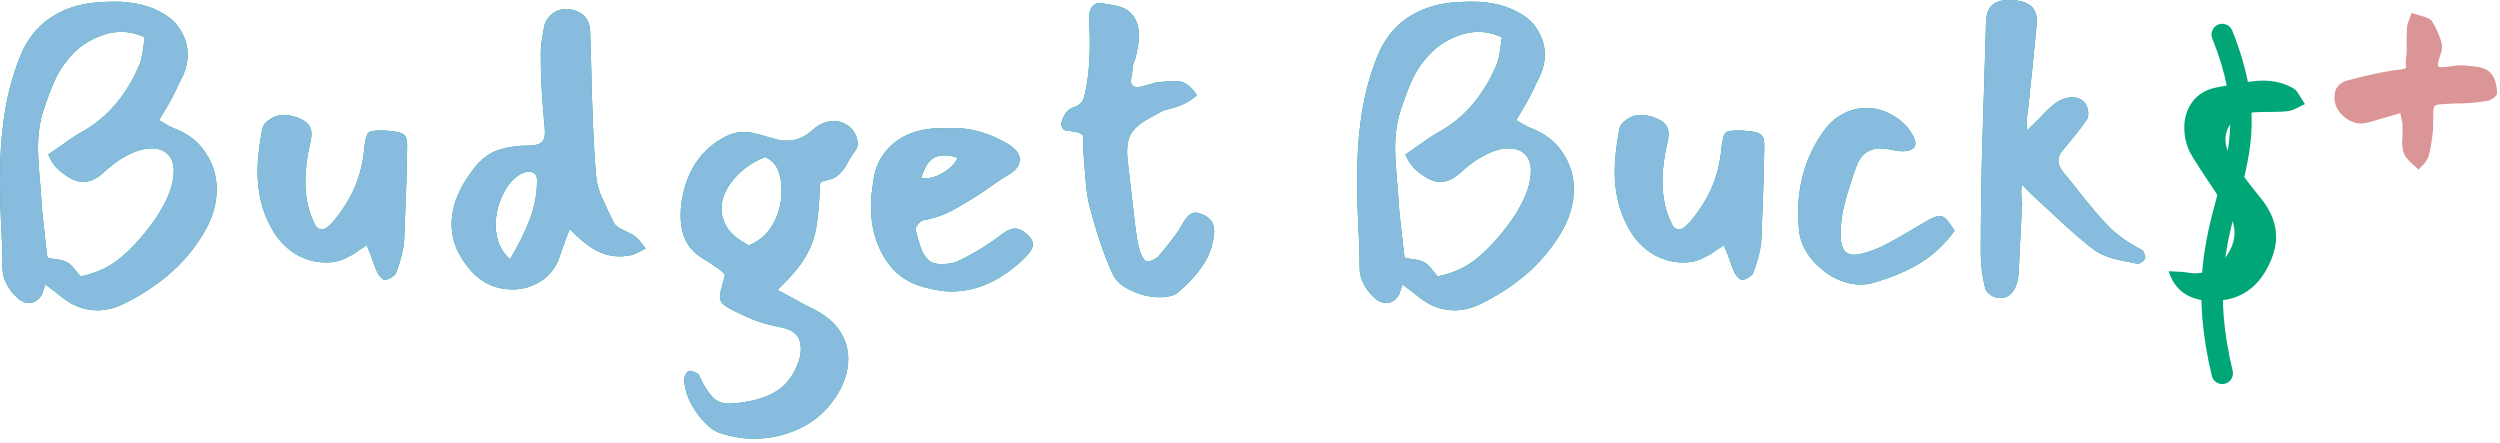
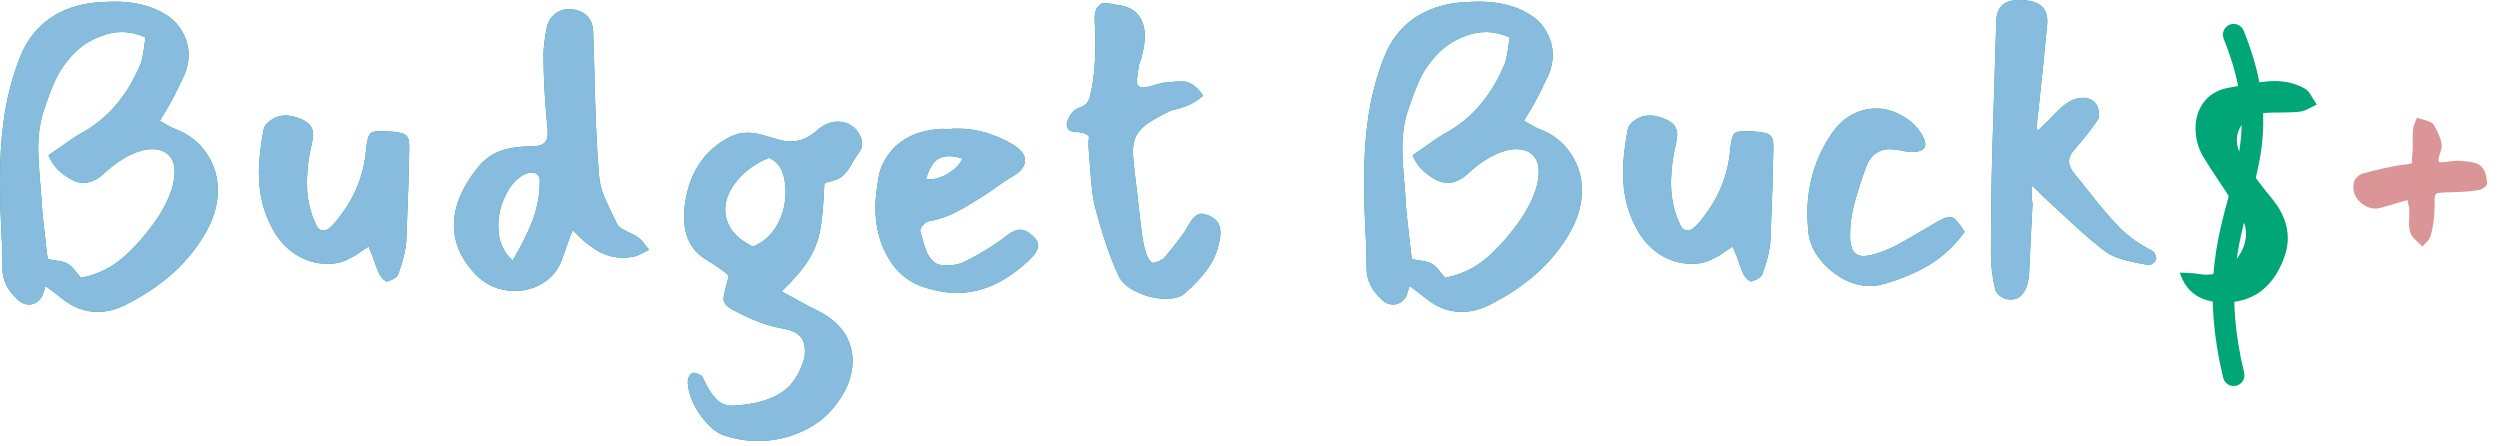
- <svg xmlns="http://www.w3.org/2000/svg" width="587" height="104" viewBox="0 0 587 104" fill="none">
-   <path d="M564.105 29.331C564.101 28.986 564.028 28.553 563.887 28.033C563.779 27.471 563.681 26.984 563.592 26.572L560.421 27.482L556.031 28.772C555.066 29.045 554.09 29.069 553.103 28.846C552.191 28.613 551.353 28.198 550.588 27.601C549.611 26.838 548.901 25.909 548.459 24.811C548.049 23.672 548.018 22.485 548.365 21.253C548.479 20.931 548.619 20.665 548.785 20.452C549.348 19.73 550.037 19.242 550.85 18.988C554.86 17.879 558.54 17.06 561.892 16.531C562.497 16.456 563.102 16.382 563.707 16.307C564.388 16.223 564.778 16.117 564.878 15.99C564.944 15.905 564.94 15.56 564.865 14.955C564.866 14.341 564.917 13.662 565.017 12.921C565.103 12.373 565.119 11.257 565.065 9.574L565.155 6.569C565.198 5.987 565.367 5.333 565.661 4.606C565.955 3.878 566.159 3.354 566.273 3.033C566.637 3.18 567.216 3.358 568.009 3.567C569.672 3.976 570.693 4.465 571.07 5.033C571.895 6.428 572.516 7.734 572.935 8.949C573.429 10.155 573.51 11.277 573.178 12.317C573.04 12.756 572.874 13.276 572.679 13.876C572.518 14.433 572.434 14.847 572.429 15.116C572.424 15.385 572.485 15.57 572.613 15.669C572.782 15.802 573.208 15.826 573.888 15.742C574.612 15.691 575.519 15.579 576.611 15.406C577.443 15.303 578.327 15.309 579.263 15.425C580.231 15.497 581.167 15.612 582.07 15.769C582.972 15.927 583.721 16.237 584.315 16.701C584.995 17.232 585.483 17.92 585.78 18.767C586.076 19.613 586.261 20.646 586.335 21.866C586.287 22.102 586.197 22.305 586.064 22.475C585.865 22.73 585.586 22.956 585.227 23.154C584.91 23.385 584.621 23.536 584.361 23.607C582.338 24.01 580.005 24.24 577.363 24.297C577.093 24.292 576.786 24.292 576.441 24.296C576.139 24.333 575.815 24.354 575.47 24.358C574.435 24.371 573.577 24.419 572.896 24.503C572.249 24.544 571.825 24.693 571.627 24.948C571.394 25.245 571.299 26.025 571.339 27.287L571.277 30.519C570.999 33.241 570.641 35.32 570.204 36.756C570.099 37.153 569.865 37.585 569.5 38.052C569.235 38.392 568.965 38.694 568.691 38.959C568.416 39.223 568.146 39.525 567.881 39.865C567.352 39.316 566.897 38.892 566.515 38.593C566.387 38.494 566.059 38.17 565.531 37.621C565.002 37.072 564.625 36.504 564.399 35.917C564.145 35.104 564.017 34.218 564.014 33.258C564.086 32.29 564.113 31.73 564.094 31.578L564.105 29.331Z" fill="#DC9596" />
+ <svg xmlns="http://www.w3.org/2000/svg" width="584" height="104" viewBox="0 0 584 104" fill="none">
+   <path d="M562.81 48.994C562.807 48.711 562.748 48.358 562.632 47.932C562.544 47.472 562.463 47.074 562.391 46.737L559.797 47.481L556.206 48.537C555.417 48.76 554.618 48.779 553.81 48.596C553.065 48.406 552.379 48.066 551.753 47.578C550.954 46.955 550.373 46.194 550.011 45.297C549.676 44.364 549.651 43.394 549.935 42.385C550.028 42.122 550.142 41.904 550.278 41.73C550.739 41.14 551.302 40.74 551.967 40.533C555.247 39.625 558.258 38.956 561 38.523C561.495 38.462 561.99 38.401 562.485 38.34C563.042 38.271 563.361 38.185 563.442 38.08C563.497 38.011 563.493 37.729 563.432 37.234C563.433 36.731 563.474 36.176 563.557 35.569C563.627 35.121 563.64 34.209 563.596 32.832L563.669 30.373C563.705 29.898 563.843 29.363 564.083 28.768C564.324 28.173 564.491 27.744 564.584 27.481C564.882 27.601 565.355 27.747 566.004 27.918C567.365 28.253 568.199 28.652 568.508 29.117C569.183 30.258 569.691 31.326 570.034 32.321C570.438 33.307 570.504 34.225 570.232 35.075C570.12 35.435 569.984 35.86 569.824 36.351C569.692 36.807 569.624 37.145 569.62 37.365C569.616 37.586 569.666 37.736 569.77 37.818C569.909 37.926 570.257 37.946 570.814 37.877C571.405 37.836 572.148 37.744 573.041 37.603C573.722 37.519 574.444 37.524 575.21 37.618C576.002 37.677 576.768 37.771 577.506 37.9C578.244 38.028 578.857 38.283 579.343 38.662C579.899 39.096 580.298 39.659 580.541 40.352C580.783 41.044 580.935 41.889 580.995 42.887C580.956 43.08 580.882 43.246 580.774 43.385C580.611 43.594 580.383 43.779 580.089 43.941C579.829 44.13 579.593 44.253 579.381 44.311C577.725 44.641 575.817 44.829 573.656 44.876C573.435 44.872 573.184 44.871 572.902 44.875C572.654 44.905 572.389 44.922 572.107 44.926C571.261 44.936 570.559 44.975 570.002 45.044C569.472 45.078 569.126 45.199 568.963 45.408C568.773 45.651 568.695 46.289 568.728 47.321L568.678 49.966C568.45 52.192 568.157 53.893 567.8 55.068C567.714 55.392 567.522 55.746 567.224 56.128C567.007 56.406 566.786 56.653 566.562 56.869C566.337 57.085 566.116 57.332 565.899 57.61C565.467 57.161 565.094 56.815 564.782 56.571C564.677 56.489 564.409 56.224 563.977 55.775C563.544 55.326 563.236 54.861 563.051 54.382C562.843 53.716 562.738 52.991 562.736 52.206C562.795 51.414 562.817 50.956 562.802 50.832L562.81 48.994Z" fill="#DC9596" />
  <path d="M40.416 22.944C40.096 23.584 39.072 25.344 37.344 28.224C38.944 29.184 40.064 29.792 40.704 30.048C44.096 31.328 46.624 33.28 48.288 35.904C50.016 38.464 50.88 41.312 50.88 44.448C50.88 47.52 50.08 50.56 48.48 53.568C44.512 60.928 38.112 66.816 29.28 71.232C27.104 72.32 24.96 72.864 22.848 72.864C19.776 72.864 16.928 71.776 14.304 69.6C13.28 68.768 12.064 67.84 10.656 66.816C10.528 67.2 10.368 67.648 10.176 68.16C10.048 68.736 9.888 69.152 9.696 69.408C8.928 70.56 7.968 71.136 6.816 71.136C5.792 71.136 4.864 70.72 4.032 69.888C1.728 67.776 0.576 65.376 0.576 62.688C0.576 60.64 0.544 58.848 0.48 57.312C0.416 55.776 0.352 54.496 0.288 53.472C0.224 52.192 0.16 50.592 0.096 48.672C0.032 46.752 0 44.512 0 41.952C0 37.088 0.256 32.736 0.768 28.896C1.472 23.264 2.816 17.984 4.8 13.056C6.336 9.344 8.608 6.432 11.616 4.32C14.688 2.208 18.304 0.96 22.464 0.576C24.384 0.448 25.856 0.384 26.88 0.384C31.616 0.384 35.584 1.408 38.784 3.456C40.448 4.48 41.728 5.824 42.624 7.488C43.584 9.152 44.064 10.944 44.064 12.864C44.064 14.464 43.712 16.064 43.008 17.664L42.048 19.584C41.6 20.608 41.056 21.728 40.416 22.944ZM32.832 14.976C33.152 14.144 33.44 12.768 33.696 10.848L33.984 8.736C32.064 7.904 30.24 7.488 28.512 7.488C27.04 7.488 25.664 7.712 24.384 8.16C21.632 9.056 19.328 10.432 17.472 12.288C15.68 14.08 14.24 16.064 13.152 18.24C12.128 20.416 11.104 23.104 10.08 26.304C9.312 28.8 8.928 31.584 8.928 34.656C8.928 36.32 9.056 38.752 9.312 41.952C9.44 42.912 9.568 44.48 9.696 46.656C9.76 48.384 10.112 51.936 10.752 57.312L11.136 60.48C11.52 60.608 12.16 60.736 13.056 60.864C14.272 60.992 15.2 61.248 15.84 61.632C16.416 61.952 16.992 62.496 17.568 63.264C18.144 63.968 18.592 64.512 18.912 64.896C22.752 64.128 26.016 62.56 28.704 60.192C31.456 57.824 34.144 54.752 36.768 50.976C38.752 47.904 40 45.152 40.512 42.72C40.704 41.76 40.8 40.896 40.8 40.128C40.8 38.4 40.32 37.088 39.36 36.192C38.464 35.296 37.216 34.848 35.616 34.848C34.656 34.848 33.76 34.976 32.928 35.232C30.048 36.064 27.104 37.888 24.096 40.704C22.56 42.048 21.024 42.72 19.488 42.72C18.528 42.72 17.536 42.432 16.512 41.856C15.296 41.152 14.272 40.384 13.44 39.552C12.608 38.72 11.904 37.632 11.328 36.288L13.536 34.752C15.84 33.088 17.6 31.904 18.816 31.2C25.024 27.872 29.696 22.464 32.832 14.976Z" fill="#00A676" />
  <path d="M40.416 22.944C40.096 23.584 39.072 25.344 37.344 28.224C38.944 29.184 40.064 29.792 40.704 30.048C44.096 31.328 46.624 33.28 48.288 35.904C50.016 38.464 50.88 41.312 50.88 44.448C50.88 47.52 50.08 50.56 48.48 53.568C44.512 60.928 38.112 66.816 29.28 71.232C27.104 72.32 24.96 72.864 22.848 72.864C19.776 72.864 16.928 71.776 14.304 69.6C13.28 68.768 12.064 67.84 10.656 66.816C10.528 67.2 10.368 67.648 10.176 68.16C10.048 68.736 9.888 69.152 9.696 69.408C8.928 70.56 7.968 71.136 6.816 71.136C5.792 71.136 4.864 70.72 4.032 69.888C1.728 67.776 0.576 65.376 0.576 62.688C0.576 60.64 0.544 58.848 0.48 57.312C0.416 55.776 0.352 54.496 0.288 53.472C0.224 52.192 0.16 50.592 0.096 48.672C0.032 46.752 0 44.512 0 41.952C0 37.088 0.256 32.736 0.768 28.896C1.472 23.264 2.816 17.984 4.8 13.056C6.336 9.344 8.608 6.432 11.616 4.32C14.688 2.208 18.304 0.96 22.464 0.576C24.384 0.448 25.856 0.384 26.88 0.384C31.616 0.384 35.584 1.408 38.784 3.456C40.448 4.48 41.728 5.824 42.624 7.488C43.584 9.152 44.064 10.944 44.064 12.864C44.064 14.464 43.712 16.064 43.008 17.664L42.048 19.584C41.6 20.608 41.056 21.728 40.416 22.944ZM32.832 14.976C33.152 14.144 33.44 12.768 33.696 10.848L33.984 8.736C32.064 7.904 30.24 7.488 28.512 7.488C27.04 7.488 25.664 7.712 24.384 8.16C21.632 9.056 19.328 10.432 17.472 12.288C15.68 14.08 14.24 16.064 13.152 18.24C12.128 20.416 11.104 23.104 10.08 26.304C9.312 28.8 8.928 31.584 8.928 34.656C8.928 36.32 9.056 38.752 9.312 41.952C9.44 42.912 9.568 44.48 9.696 46.656C9.76 48.384 10.112 51.936 10.752 57.312L11.136 60.48C11.52 60.608 12.16 60.736 13.056 60.864C14.272 60.992 15.2 61.248 15.84 61.632C16.416 61.952 16.992 62.496 17.568 63.264C18.144 63.968 18.592 64.512 18.912 64.896C22.752 64.128 26.016 62.56 28.704 60.192C31.456 57.824 34.144 54.752 36.768 50.976C38.752 47.904 40 45.152 40.512 42.72C40.704 41.76 40.8 40.896 40.8 40.128C40.8 38.4 40.32 37.088 39.36 36.192C38.464 35.296 37.216 34.848 35.616 34.848C34.656 34.848 33.76 34.976 32.928 35.232C30.048 36.064 27.104 37.888 24.096 40.704C22.56 42.048 21.024 42.72 19.488 42.72C18.528 42.72 17.536 42.432 16.512 41.856C15.296 41.152 14.272 40.384 13.44 39.552C12.608 38.72 11.904 37.632 11.328 36.288L13.536 34.752C15.84 33.088 17.6 31.904 18.816 31.2C25.024 27.872 29.696 22.464 32.832 14.976Z" fill="#87BCDE" />
  <path d="M68.725 27.264C70.325 27.712 71.445 28.256 72.085 28.896C72.789 29.536 73.141 30.4 73.141 31.488C73.141 32 73.045 32.672 72.853 33.504C72.149 36.384 71.765 39.264 71.701 42.144C71.637 45.408 72.149 48.416 73.237 51.168C73.621 52.128 73.973 52.832 74.293 53.28C74.677 53.664 75.125 53.856 75.637 53.856C76.277 53.856 77.109 53.28 78.133 52.128C80.501 49.312 82.261 46.496 83.413 43.68C84.565 40.864 85.269 37.952 85.525 34.944C85.717 32.96 86.037 31.712 86.485 31.2C86.741 30.944 87.157 30.784 87.733 30.72C88.309 30.656 89.141 30.624 90.229 30.624C91.957 30.752 93.141 30.912 93.781 31.104C94.485 31.296 94.965 31.616 95.221 32.064C95.477 32.512 95.605 33.248 95.605 34.272L95.509 38.784C95.509 39.744 95.477 41.152 95.413 43.008C95.221 48.768 95.061 53.056 94.933 55.872C94.869 58.112 94.197 60.928 92.917 64.32C92.789 64.512 92.437 64.8 91.861 65.184C91.285 65.504 90.773 65.696 90.325 65.76C90.197 65.76 89.909 65.568 89.461 65.184C89.077 64.736 88.789 64.352 88.597 64.032C88.149 63.008 87.637 61.632 87.061 59.904L86.293 58.08L86.101 57.504L85.813 57.792L84.277 58.752C83.509 59.392 82.677 59.904 81.781 60.288C80.309 61.184 78.549 61.632 76.501 61.632C73.941 61.632 71.509 60.928 69.205 59.52C66.901 58.048 65.077 56.064 63.733 53.568C61.557 49.728 60.469 45.28 60.469 40.224C60.469 37.664 60.821 34.432 61.525 30.528C61.653 29.568 62.261 28.736 63.349 28.032C64.309 27.328 65.429 26.976 66.709 26.976C67.349 26.976 68.021 27.072 68.725 27.264Z" fill="#00A676" />
  <path d="M68.725 27.264C70.325 27.712 71.445 28.256 72.085 28.896C72.789 29.536 73.141 30.4 73.141 31.488C73.141 32 73.045 32.672 72.853 33.504C72.149 36.384 71.765 39.264 71.701 42.144C71.637 45.408 72.149 48.416 73.237 51.168C73.621 52.128 73.973 52.832 74.293 53.28C74.677 53.664 75.125 53.856 75.637 53.856C76.277 53.856 77.109 53.28 78.133 52.128C80.501 49.312 82.261 46.496 83.413 43.68C84.565 40.864 85.269 37.952 85.525 34.944C85.717 32.96 86.037 31.712 86.485 31.2C86.741 30.944 87.157 30.784 87.733 30.72C88.309 30.656 89.141 30.624 90.229 30.624C91.957 30.752 93.141 30.912 93.781 31.104C94.485 31.296 94.965 31.616 95.221 32.064C95.477 32.512 95.605 33.248 95.605 34.272L95.509 38.784C95.509 39.744 95.477 41.152 95.413 43.008C95.221 48.768 95.061 53.056 94.933 55.872C94.869 58.112 94.197 60.928 92.917 64.32C92.789 64.512 92.437 64.8 91.861 65.184C91.285 65.504 90.773 65.696 90.325 65.76C90.197 65.76 89.909 65.568 89.461 65.184C89.077 64.736 88.789 64.352 88.597 64.032C88.149 63.008 87.637 61.632 87.061 59.904L86.293 58.08L86.101 57.504L85.813 57.792L84.277 58.752C83.509 59.392 82.677 59.904 81.781 60.288C80.309 61.184 78.549 61.632 76.501 61.632C73.941 61.632 71.509 60.928 69.205 59.52C66.901 58.048 65.077 56.064 63.733 53.568C61.557 49.728 60.469 45.28 60.469 40.224C60.469 37.664 60.821 34.432 61.525 30.528C61.653 29.568 62.261 28.736 63.349 28.032C64.309 27.328 65.429 26.976 66.709 26.976C67.349 26.976 68.021 27.072 68.725 27.264Z" fill="#87BCDE" />
  <path d="M148.271 59.904C147.311 60.096 146.383 60.192 145.487 60.192C143.375 60.192 141.391 59.648 139.535 58.56C137.679 57.472 135.759 55.872 133.775 53.76L132.815 56.256C131.919 58.816 131.471 60.064 131.471 60C130.767 62.432 129.359 64.384 127.247 65.856C125.135 67.264 122.799 67.968 120.239 67.968C118.447 67.968 116.719 67.616 115.055 66.912C113.391 66.144 111.919 65.056 110.639 63.648C107.567 60.192 106.031 56.512 106.031 52.608C106.031 48.32 107.855 43.872 111.503 39.264C113.103 37.28 114.927 35.936 116.975 35.232C119.087 34.528 121.551 34.176 124.367 34.176C125.711 34.176 126.671 33.888 127.247 33.312C127.823 32.736 128.047 31.712 127.919 30.24C127.279 23.84 126.959 17.984 126.959 12.672C126.959 11.2 127.215 9.12 127.727 6.432C127.983 5.152 128.591 4.128 129.551 3.36C130.511 2.528 131.663 2.112 133.007 2.112C133.455 2.112 133.775 2.144 133.967 2.208C137.039 2.784 138.575 4.64 138.575 7.776L138.767 13.824C139.023 25.856 139.407 34.848 139.919 40.8C140.047 42.528 140.431 44.192 141.071 45.792C141.775 47.392 142.799 49.568 144.143 52.32C144.463 52.96 145.359 53.6 146.831 54.24C147.023 54.368 147.343 54.528 147.791 54.72C148.303 54.912 148.687 55.136 148.943 55.392C149.519 55.776 150.063 56.32 150.575 57.024C151.087 57.664 151.439 58.112 151.631 58.368C151.183 58.56 150.607 58.848 149.903 59.232C149.263 59.552 148.719 59.776 148.271 59.904ZM121.871 41.088C120.271 42.112 118.959 43.744 117.935 45.984C116.911 48.16 116.399 50.432 116.399 52.8C116.399 56.192 117.519 58.88 119.759 60.864C121.807 57.408 123.375 54.24 124.463 51.36C125.551 48.416 126.095 45.408 126.095 42.336C126.095 40.992 125.455 40.32 124.175 40.32C123.471 40.32 122.703 40.576 121.871 41.088Z" fill="#00A676" />
  <path d="M148.271 59.904C147.311 60.096 146.383 60.192 145.487 60.192C143.375 60.192 141.391 59.648 139.535 58.56C137.679 57.472 135.759 55.872 133.775 53.76L132.815 56.256C131.919 58.816 131.471 60.064 131.471 60C130.767 62.432 129.359 64.384 127.247 65.856C125.135 67.264 122.799 67.968 120.239 67.968C118.447 67.968 116.719 67.616 115.055 66.912C113.391 66.144 111.919 65.056 110.639 63.648C107.567 60.192 106.031 56.512 106.031 52.608C106.031 48.32 107.855 43.872 111.503 39.264C113.103 37.28 114.927 35.936 116.975 35.232C119.087 34.528 121.551 34.176 124.367 34.176C125.711 34.176 126.671 33.888 127.247 33.312C127.823 32.736 128.047 31.712 127.919 30.24C127.279 23.84 126.959 17.984 126.959 12.672C126.959 11.2 127.215 9.12 127.727 6.432C127.983 5.152 128.591 4.128 129.551 3.36C130.511 2.528 131.663 2.112 133.007 2.112C133.455 2.112 133.775 2.144 133.967 2.208C137.039 2.784 138.575 4.64 138.575 7.776L138.767 13.824C139.023 25.856 139.407 34.848 139.919 40.8C140.047 42.528 140.431 44.192 141.071 45.792C141.775 47.392 142.799 49.568 144.143 52.32C144.463 52.96 145.359 53.6 146.831 54.24C147.023 54.368 147.343 54.528 147.791 54.72C148.303 54.912 148.687 55.136 148.943 55.392C149.519 55.776 150.063 56.32 150.575 57.024C151.087 57.664 151.439 58.112 151.631 58.368C151.183 58.56 150.607 58.848 149.903 59.232C149.263 59.552 148.719 59.776 148.271 59.904ZM121.871 41.088C120.271 42.112 118.959 43.744 117.935 45.984C116.911 48.16 116.399 50.432 116.399 52.8C116.399 56.192 117.519 58.88 119.759 60.864C121.807 57.408 123.375 54.24 124.463 51.36C125.551 48.416 126.095 45.408 126.095 42.336C126.095 40.992 125.455 40.32 124.175 40.32C123.471 40.32 122.703 40.576 121.871 41.088Z" fill="#87BCDE" />
  <path d="M192.546 43.392C192.354 48 192.034 51.488 191.586 53.856C191.138 56.224 190.242 58.496 188.898 60.672C187.618 62.784 185.506 65.248 182.562 68.064L185.922 69.888C187.97 71.04 189.474 71.84 190.434 72.288C193.314 73.632 195.49 75.328 196.962 77.376C198.434 79.488 199.17 81.792 199.17 84.288C199.17 87.36 198.146 90.4 196.098 93.408C193.922 96.608 191.202 98.976 187.938 100.512C184.674 102.112 181.186 102.944 177.474 103.008C174.722 103.072 171.906 102.624 169.026 101.664C167.682 101.216 166.338 100.224 164.994 98.688C163.65 97.216 162.562 95.552 161.73 93.696C160.962 91.84 160.61 90.208 160.674 88.8C160.738 88.48 160.866 88.128 161.058 87.744C161.25 87.424 161.474 87.232 161.73 87.168C161.794 87.104 161.922 87.072 162.114 87.072C162.306 87.072 162.562 87.136 162.882 87.264C163.266 87.456 163.522 87.584 163.65 87.648C163.97 87.776 164.194 88.064 164.322 88.512C165.218 90.496 166.21 92.064 167.298 93.216C168.386 94.368 169.826 94.88 171.618 94.752C178.21 94.304 182.722 92.48 185.154 89.28C185.986 88.256 186.658 87.072 187.17 85.728C187.746 84.448 188.034 83.232 188.034 82.08C188.034 80.416 187.618 79.2 186.786 78.432C186.018 77.664 184.802 77.12 183.138 76.8C181.346 76.48 179.618 76.032 177.954 75.456C176.354 74.88 174.402 74.016 172.098 72.864C170.946 72.288 170.146 71.776 169.698 71.328C169.25 70.88 169.026 70.336 169.026 69.696C169.026 69.056 169.41 67.424 170.178 64.8C170.306 64.416 169.698 63.776 168.354 62.88C167.074 61.984 165.954 61.248 164.994 60.672C161.538 58.624 159.81 55.296 159.81 50.688C159.81 49.408 159.906 48.192 160.098 47.04C161.25 40 164.674 35.008 170.37 32.064C171.714 31.36 173.122 31.008 174.594 31.008C175.682 31.008 176.802 31.168 177.954 31.488C179.106 31.808 179.778 32 179.97 32.064L181.986 32.64C182.946 32.896 183.874 33.024 184.77 33.024C185.986 33.024 187.074 32.8 188.034 32.352C189.058 31.904 190.082 31.2 191.106 30.24C192.578 29.024 194.146 28.416 195.81 28.416C197.026 28.416 198.114 28.768 199.074 29.472C200.034 30.112 200.738 31.072 201.186 32.352C201.314 32.864 201.378 33.28 201.378 33.6C201.378 34.176 201.282 34.624 201.09 34.944C200.898 35.2 200.354 36.032 199.458 37.44C199.01 38.272 198.594 38.976 198.21 39.552C197.826 40.128 197.218 40.768 196.386 41.472C195.81 41.792 195.202 42.048 194.562 42.24C193.922 42.368 193.41 42.496 193.026 42.624C192.706 42.752 192.546 43.008 192.546 43.392ZM172.386 41.952C170.402 44.256 169.41 46.592 169.41 48.96C169.41 50.624 169.922 52.224 170.946 53.76C172.034 55.232 173.666 56.512 175.842 57.6C178.274 56.64 180.162 54.976 181.506 52.608C182.85 50.24 183.522 47.648 183.522 44.832C183.522 43.104 183.266 41.536 182.754 40.128C182.242 38.72 181.218 37.632 179.682 36.864C176.738 38.016 174.306 39.712 172.386 41.952Z" fill="#00A676" />
  <path d="M192.546 43.392C192.354 48 192.034 51.488 191.586 53.856C191.138 56.224 190.242 58.496 188.898 60.672C187.618 62.784 185.506 65.248 182.562 68.064L185.922 69.888C187.97 71.04 189.474 71.84 190.434 72.288C193.314 73.632 195.49 75.328 196.962 77.376C198.434 79.488 199.17 81.792 199.17 84.288C199.17 87.36 198.146 90.4 196.098 93.408C193.922 96.608 191.202 98.976 187.938 100.512C184.674 102.112 181.186 102.944 177.474 103.008C174.722 103.072 171.906 102.624 169.026 101.664C167.682 101.216 166.338 100.224 164.994 98.688C163.65 97.216 162.562 95.552 161.73 93.696C160.962 91.84 160.61 90.208 160.674 88.8C160.738 88.48 160.866 88.128 161.058 87.744C161.25 87.424 161.474 87.232 161.73 87.168C161.794 87.104 161.922 87.072 162.114 87.072C162.306 87.072 162.562 87.136 162.882 87.264C163.266 87.456 163.522 87.584 163.65 87.648C163.97 87.776 164.194 88.064 164.322 88.512C165.218 90.496 166.21 92.064 167.298 93.216C168.386 94.368 169.826 94.88 171.618 94.752C178.21 94.304 182.722 92.48 185.154 89.28C185.986 88.256 186.658 87.072 187.17 85.728C187.746 84.448 188.034 83.232 188.034 82.08C188.034 80.416 187.618 79.2 186.786 78.432C186.018 77.664 184.802 77.12 183.138 76.8C181.346 76.48 179.618 76.032 177.954 75.456C176.354 74.88 174.402 74.016 172.098 72.864C170.946 72.288 170.146 71.776 169.698 71.328C169.25 70.88 169.026 70.336 169.026 69.696C169.026 69.056 169.41 67.424 170.178 64.8C170.306 64.416 169.698 63.776 168.354 62.88C167.074 61.984 165.954 61.248 164.994 60.672C161.538 58.624 159.81 55.296 159.81 50.688C159.81 49.408 159.906 48.192 160.098 47.04C161.25 40 164.674 35.008 170.37 32.064C171.714 31.36 173.122 31.008 174.594 31.008C175.682 31.008 176.802 31.168 177.954 31.488C179.106 31.808 179.778 32 179.97 32.064L181.986 32.64C182.946 32.896 183.874 33.024 184.77 33.024C185.986 33.024 187.074 32.8 188.034 32.352C189.058 31.904 190.082 31.2 191.106 30.24C192.578 29.024 194.146 28.416 195.81 28.416C197.026 28.416 198.114 28.768 199.074 29.472C200.034 30.112 200.738 31.072 201.186 32.352C201.314 32.864 201.378 33.28 201.378 33.6C201.378 34.176 201.282 34.624 201.09 34.944C200.898 35.2 200.354 36.032 199.458 37.44C199.01 38.272 198.594 38.976 198.21 39.552C197.826 40.128 197.218 40.768 196.386 41.472C195.81 41.792 195.202 42.048 194.562 42.24C193.922 42.368 193.41 42.496 193.026 42.624C192.706 42.752 192.546 43.008 192.546 43.392ZM172.386 41.952C170.402 44.256 169.41 46.592 169.41 48.96C169.41 50.624 169.922 52.224 170.946 53.76C172.034 55.232 173.666 56.512 175.842 57.6C178.274 56.64 180.162 54.976 181.506 52.608C182.85 50.24 183.522 47.648 183.522 44.832C183.522 43.104 183.266 41.536 182.754 40.128C182.242 38.72 181.218 37.632 179.682 36.864C176.738 38.016 174.306 39.712 172.386 41.952Z" fill="#87BCDE" />
  <path d="M219.279 30.144C219.855 30.08 220.335 30.08 220.719 30.144C221.103 30.144 221.455 30.144 221.775 30.144C222.223 30.08 222.895 30.048 223.791 30.048C228.143 30.048 232.431 31.296 236.655 33.792C238.511 34.944 239.439 36.16 239.439 37.44C239.439 38.848 238.479 40.096 236.559 41.184C234.959 42.144 233.295 43.264 231.567 44.544C228.495 46.592 225.871 48.192 223.695 49.344C221.583 50.496 219.247 51.296 216.687 51.744C216.303 51.872 215.887 52.224 215.439 52.8C215.055 53.312 214.895 53.696 214.959 53.952C215.087 54.336 215.311 55.136 215.631 56.352C215.951 57.504 216.303 58.496 216.687 59.328C217.135 60.096 217.647 60.736 218.223 61.248C218.863 61.76 219.823 62.016 221.103 62.016C222.383 62.016 223.567 61.824 224.655 61.44C228.495 59.648 232.143 57.408 235.599 54.72C236.623 54.016 237.519 53.664 238.287 53.664C239.247 53.664 240.271 54.176 241.359 55.2C242.127 55.904 242.511 56.64 242.511 57.408C242.511 58.24 241.903 59.264 240.687 60.48C235.247 65.792 229.455 68.448 223.311 68.448C221.647 68.448 219.599 68.128 217.167 67.488C213.071 66.464 209.935 64.192 207.759 60.672C205.583 57.152 204.495 53.12 204.495 48.576C204.495 47.168 204.591 45.824 204.783 44.544C204.847 44.096 204.975 43.168 205.167 41.76C205.423 40.288 205.807 39.072 206.319 38.112C208.751 33.312 213.071 30.656 219.279 30.144ZM224.847 37.056C223.695 36.672 222.671 36.48 221.775 36.48C220.303 36.48 219.151 36.928 218.319 37.824C217.487 38.72 216.815 40.064 216.303 41.856C217.839 42.048 219.471 41.664 221.199 40.704C222.991 39.68 224.207 38.464 224.847 37.056Z" fill="#00A676" />
  <path d="M219.279 30.144C219.855 30.08 220.335 30.08 220.719 30.144C221.103 30.144 221.455 30.144 221.775 30.144C222.223 30.08 222.895 30.048 223.791 30.048C228.143 30.048 232.431 31.296 236.655 33.792C238.511 34.944 239.439 36.16 239.439 37.44C239.439 38.848 238.479 40.096 236.559 41.184C234.959 42.144 233.295 43.264 231.567 44.544C228.495 46.592 225.871 48.192 223.695 49.344C221.583 50.496 219.247 51.296 216.687 51.744C216.303 51.872 215.887 52.224 215.439 52.8C215.055 53.312 214.895 53.696 214.959 53.952C215.087 54.336 215.311 55.136 215.631 56.352C215.951 57.504 216.303 58.496 216.687 59.328C217.135 60.096 217.647 60.736 218.223 61.248C218.863 61.76 219.823 62.016 221.103 62.016C222.383 62.016 223.567 61.824 224.655 61.44C228.495 59.648 232.143 57.408 235.599 54.72C236.623 54.016 237.519 53.664 238.287 53.664C239.247 53.664 240.271 54.176 241.359 55.2C242.127 55.904 242.511 56.64 242.511 57.408C242.511 58.24 241.903 59.264 240.687 60.48C235.247 65.792 229.455 68.448 223.311 68.448C221.647 68.448 219.599 68.128 217.167 67.488C213.071 66.464 209.935 64.192 207.759 60.672C205.583 57.152 204.495 53.12 204.495 48.576C204.495 47.168 204.591 45.824 204.783 44.544C204.847 44.096 204.975 43.168 205.167 41.76C205.423 40.288 205.807 39.072 206.319 38.112C208.751 33.312 213.071 30.656 219.279 30.144ZM224.847 37.056C223.695 36.672 222.671 36.48 221.775 36.48C220.303 36.48 219.151 36.928 218.319 37.824C217.487 38.72 216.815 40.064 216.303 41.856C217.839 42.048 219.471 41.664 221.199 40.704C222.991 39.68 224.207 38.464 224.847 37.056Z" fill="#87BCDE" />
  <path d="M270.98 19.488C271.3 19.36 272.004 19.264 273.092 19.2C274.244 19.072 275.268 19.008 276.164 19.008C277.956 19.008 279.588 20.128 281.06 22.368L279.812 23.328C278.34 24.416 276.228 25.248 273.476 25.824C271.044 27.04 269.22 28.064 268.004 28.896C266.852 29.728 265.987 30.656 265.411 31.68C264.9 32.704 264.644 34.016 264.644 35.616C264.644 36.384 264.836 38.368 265.22 41.568L265.7 45.6C266.212 50.528 266.66 54.144 267.044 56.448C267.172 57.28 267.428 58.272 267.812 59.424C268.26 60.512 268.708 61.152 269.156 61.344C269.604 61.536 270.5 61.216 271.844 60.384C274.404 57.312 276.068 55.168 276.836 53.952C277.027 53.632 277.348 53.088 277.796 52.32C278.243 51.552 278.692 50.976 279.14 50.592C279.588 50.144 280.132 49.92 280.772 49.92C280.9 49.92 281.22 49.984 281.732 50.112C282.755 50.432 283.556 50.912 284.132 51.552C284.772 52.192 285.092 53.12 285.092 54.336C285.092 54.912 285.06 55.328 284.996 55.584C284.612 58.144 283.716 60.448 282.308 62.496C280.9 64.544 279.044 66.56 276.74 68.544C275.844 69.376 274.372 69.792 272.324 69.792C270.084 69.792 267.876 69.28 265.7 68.256C263.524 67.296 262.052 66.016 261.284 64.416C259.299 60.128 257.444 54.656 255.715 48C255.268 46.144 254.915 43.2 254.66 39.168L254.372 35.616C254.243 34.144 254.243 33.024 254.372 32.256C254.5 31.424 253.251 30.912 250.628 30.72C249.667 30.656 249.188 30.016 249.188 28.8C249.827 26.752 250.82 25.536 252.163 25.152C253.443 24.768 254.243 23.968 254.563 22.752C254.883 21.472 255.139 20.16 255.331 18.816C255.908 14.656 256.035 10.016 255.715 4.896C255.587 2.464 256.324 1.056 257.924 0.672L258.788 0.768C259.108 0.832 259.844 0.96 260.996 1.152C262.148 1.28 263.172 1.568 264.068 2.016C266.307 3.232 267.428 5.376 267.428 8.448C267.428 9.728 267.172 11.392 266.66 13.44C266.596 13.76 266.5 14.048 266.372 14.304C266.244 14.56 266.148 14.848 266.084 15.168C265.892 16.128 265.796 16.928 265.796 17.568C265.22 19.488 265.668 20.448 267.14 20.448C267.652 20.448 268.932 20.128 270.98 19.488Z" fill="#00A676" />
  <path d="M270.98 19.488C271.3 19.36 272.004 19.264 273.092 19.2C274.244 19.072 275.268 19.008 276.164 19.008C277.956 19.008 279.588 20.128 281.06 22.368L279.812 23.328C278.34 24.416 276.228 25.248 273.476 25.824C271.044 27.04 269.22 28.064 268.004 28.896C266.852 29.728 265.987 30.656 265.411 31.68C264.9 32.704 264.644 34.016 264.644 35.616C264.644 36.384 264.836 38.368 265.22 41.568L265.7 45.6C266.212 50.528 266.66 54.144 267.044 56.448C267.172 57.28 267.428 58.272 267.812 59.424C268.26 60.512 268.708 61.152 269.156 61.344C269.604 61.536 270.5 61.216 271.844 60.384C274.404 57.312 276.068 55.168 276.836 53.952C277.027 53.632 277.348 53.088 277.796 52.32C278.243 51.552 278.692 50.976 279.14 50.592C279.588 50.144 280.132 49.92 280.772 49.92C280.9 49.92 281.22 49.984 281.732 50.112C282.755 50.432 283.556 50.912 284.132 51.552C284.772 52.192 285.092 53.12 285.092 54.336C285.092 54.912 285.06 55.328 284.996 55.584C284.612 58.144 283.716 60.448 282.308 62.496C280.9 64.544 279.044 66.56 276.74 68.544C275.844 69.376 274.372 69.792 272.324 69.792C270.084 69.792 267.876 69.28 265.7 68.256C263.524 67.296 262.052 66.016 261.284 64.416C259.299 60.128 257.444 54.656 255.715 48C255.268 46.144 254.915 43.2 254.66 39.168L254.372 35.616C254.243 34.144 254.243 33.024 254.372 32.256C254.5 31.424 253.251 30.912 250.628 30.72C249.667 30.656 249.188 30.016 249.188 28.8C249.827 26.752 250.82 25.536 252.163 25.152C253.443 24.768 254.243 23.968 254.563 22.752C254.883 21.472 255.139 20.16 255.331 18.816C255.908 14.656 256.035 10.016 255.715 4.896C255.587 2.464 256.324 1.056 257.924 0.672L258.788 0.768C259.108 0.832 259.844 0.96 260.996 1.152C262.148 1.28 263.172 1.568 264.068 2.016C266.307 3.232 267.428 5.376 267.428 8.448C267.428 9.728 267.172 11.392 266.66 13.44C266.596 13.76 266.5 14.048 266.372 14.304C266.244 14.56 266.148 14.848 266.084 15.168C265.892 16.128 265.796 16.928 265.796 17.568C265.22 19.488 265.668 20.448 267.14 20.448C267.652 20.448 268.932 20.128 270.98 19.488Z" fill="#87BCDE" />
  <path d="M359.072 22.944C358.752 23.584 357.728 25.344 356 28.224C357.6 29.184 358.72 29.792 359.36 30.048C362.752 31.328 365.28 33.28 366.944 35.904C368.672 38.464 369.536 41.312 369.536 44.448C369.536 47.52 368.736 50.56 367.136 53.568C363.168 60.928 356.768 66.816 347.936 71.232C345.76 72.32 343.616 72.864 341.504 72.864C338.432 72.864 335.584 71.776 332.96 69.6C331.936 68.768 330.72 67.84 329.312 66.816C329.184 67.2 329.024 67.648 328.832 68.16C328.704 68.736 328.544 69.152 328.352 69.408C327.584 70.56 326.624 71.136 325.472 71.136C324.448 71.136 323.52 70.72 322.688 69.888C320.384 67.776 319.232 65.376 319.232 62.688C319.232 60.64 319.2 58.848 319.136 57.312C319.072 55.776 319.008 54.496 318.944 53.472C318.88 52.192 318.816 50.592 318.752 48.672C318.688 46.752 318.656 44.512 318.656 41.952C318.656 37.088 318.912 32.736 319.424 28.896C320.128 23.264 321.472 17.984 323.456 13.056C324.992 9.344 327.264 6.432 330.272 4.32C333.344 2.208 336.96 0.96 341.12 0.576C343.04 0.448 344.512 0.384 345.536 0.384C350.272 0.384 354.24 1.408 357.44 3.456C359.104 4.48 360.384 5.824 361.28 7.488C362.24 9.152 362.72 10.944 362.72 12.864C362.72 14.464 362.368 16.064 361.664 17.664L360.704 19.584C360.256 20.608 359.712 21.728 359.072 22.944ZM351.488 14.976C351.808 14.144 352.096 12.768 352.352 10.848L352.64 8.736C350.72 7.904 348.896 7.488 347.168 7.488C345.696 7.488 344.32 7.712 343.04 8.16C340.288 9.056 337.984 10.432 336.128 12.288C334.336 14.08 332.896 16.064 331.808 18.24C330.784 20.416 329.76 23.104 328.736 26.304C327.968 28.8 327.584 31.584 327.584 34.656C327.584 36.32 327.712 38.752 327.968 41.952C328.096 42.912 328.224 44.48 328.352 46.656C328.416 48.384 328.768 51.936 329.408 57.312L329.792 60.48C330.176 60.608 330.816 60.736 331.712 60.864C332.928 60.992 333.856 61.248 334.496 61.632C335.072 61.952 335.648 62.496 336.224 63.264C336.8 63.968 337.248 64.512 337.568 64.896C341.408 64.128 344.672 62.56 347.36 60.192C350.112 57.824 352.8 54.752 355.424 50.976C357.408 47.904 358.656 45.152 359.168 42.72C359.36 41.76 359.456 40.896 359.456 40.128C359.456 38.4 358.976 37.088 358.016 36.192C357.12 35.296 355.872 34.848 354.272 34.848C353.312 34.848 352.416 34.976 351.584 35.232C348.704 36.064 345.76 37.888 342.752 40.704C341.216 42.048 339.68 42.72 338.144 42.72C337.184 42.72 336.192 42.432 335.168 41.856C333.952 41.152 332.928 40.384 332.096 39.552C331.264 38.72 330.56 37.632 329.984 36.288L332.192 34.752C334.496 33.088 336.256 31.904 337.472 31.2C343.68 27.872 348.352 22.464 351.488 14.976Z" fill="#00A676" />
  <path d="M359.072 22.944C358.752 23.584 357.728 25.344 356 28.224C357.6 29.184 358.72 29.792 359.36 30.048C362.752 31.328 365.28 33.28 366.944 35.904C368.672 38.464 369.536 41.312 369.536 44.448C369.536 47.52 368.736 50.56 367.136 53.568C363.168 60.928 356.768 66.816 347.936 71.232C345.76 72.32 343.616 72.864 341.504 72.864C338.432 72.864 335.584 71.776 332.96 69.6C331.936 68.768 330.72 67.84 329.312 66.816C329.184 67.2 329.024 67.648 328.832 68.16C328.704 68.736 328.544 69.152 328.352 69.408C327.584 70.56 326.624 71.136 325.472 71.136C324.448 71.136 323.52 70.72 322.688 69.888C320.384 67.776 319.232 65.376 319.232 62.688C319.232 60.64 319.2 58.848 319.136 57.312C319.072 55.776 319.008 54.496 318.944 53.472C318.88 52.192 318.816 50.592 318.752 48.672C318.688 46.752 318.656 44.512 318.656 41.952C318.656 37.088 318.912 32.736 319.424 28.896C320.128 23.264 321.472 17.984 323.456 13.056C324.992 9.344 327.264 6.432 330.272 4.32C333.344 2.208 336.96 0.96 341.12 0.576C343.04 0.448 344.512 0.384 345.536 0.384C350.272 0.384 354.24 1.408 357.44 3.456C359.104 4.48 360.384 5.824 361.28 7.488C362.24 9.152 362.72 10.944 362.72 12.864C362.72 14.464 362.368 16.064 361.664 17.664L360.704 19.584C360.256 20.608 359.712 21.728 359.072 22.944ZM351.488 14.976C351.808 14.144 352.096 12.768 352.352 10.848L352.64 8.736C350.72 7.904 348.896 7.488 347.168 7.488C345.696 7.488 344.32 7.712 343.04 8.16C340.288 9.056 337.984 10.432 336.128 12.288C334.336 14.08 332.896 16.064 331.808 18.24C330.784 20.416 329.76 23.104 328.736 26.304C327.968 28.8 327.584 31.584 327.584 34.656C327.584 36.32 327.712 38.752 327.968 41.952C328.096 42.912 328.224 44.48 328.352 46.656C328.416 48.384 328.768 51.936 329.408 57.312L329.792 60.48C330.176 60.608 330.816 60.736 331.712 60.864C332.928 60.992 333.856 61.248 334.496 61.632C335.072 61.952 335.648 62.496 336.224 63.264C336.8 63.968 337.248 64.512 337.568 64.896C341.408 64.128 344.672 62.56 347.36 60.192C350.112 57.824 352.8 54.752 355.424 50.976C357.408 47.904 358.656 45.152 359.168 42.72C359.36 41.76 359.456 40.896 359.456 40.128C359.456 38.4 358.976 37.088 358.016 36.192C357.12 35.296 355.872 34.848 354.272 34.848C353.312 34.848 352.416 34.976 351.584 35.232C348.704 36.064 345.76 37.888 342.752 40.704C341.216 42.048 339.68 42.72 338.144 42.72C337.184 42.72 336.192 42.432 335.168 41.856C333.952 41.152 332.928 40.384 332.096 39.552C331.264 38.72 330.56 37.632 329.984 36.288L332.192 34.752C334.496 33.088 336.256 31.904 337.472 31.2C343.68 27.872 348.352 22.464 351.488 14.976Z" fill="#87BCDE" />
  <path d="M387.381 27.264C388.981 27.712 390.101 28.256 390.741 28.896C391.445 29.536 391.797 30.4 391.797 31.488C391.797 32 391.701 32.672 391.509 33.504C390.805 36.384 390.421 39.264 390.357 42.144C390.293 45.408 390.805 48.416 391.893 51.168C392.277 52.128 392.629 52.832 392.949 53.28C393.333 53.664 393.781 53.856 394.293 53.856C394.933 53.856 395.765 53.28 396.789 52.128C399.157 49.312 400.917 46.496 402.069 43.68C403.221 40.864 403.925 37.952 404.181 34.944C404.373 32.96 404.693 31.712 405.141 31.2C405.397 30.944 405.813 30.784 406.389 30.72C406.965 30.656 407.797 30.624 408.885 30.624C410.613 30.752 411.797 30.912 412.437 31.104C413.141 31.296 413.621 31.616 413.877 32.064C414.133 32.512 414.261 33.248 414.261 34.272L414.165 38.784C414.165 39.744 414.133 41.152 414.069 43.008C413.877 48.768 413.717 53.056 413.589 55.872C413.525 58.112 412.853 60.928 411.573 64.32C411.445 64.512 411.093 64.8 410.517 65.184C409.941 65.504 409.429 65.696 408.981 65.76C408.853 65.76 408.565 65.568 408.117 65.184C407.733 64.736 407.445 64.352 407.253 64.032C406.805 63.008 406.293 61.632 405.717 59.904L404.949 58.08L404.757 57.504L404.469 57.792L402.933 58.752C402.165 59.392 401.333 59.904 400.437 60.288C398.965 61.184 397.205 61.632 395.157 61.632C392.597 61.632 390.165 60.928 387.861 59.52C385.557 58.048 383.733 56.064 382.389 53.568C380.213 49.728 379.125 45.28 379.125 40.224C379.125 37.664 379.477 34.432 380.181 30.528C380.309 29.568 380.917 28.736 382.005 28.032C382.965 27.328 384.085 26.976 385.365 26.976C386.005 26.976 386.677 27.072 387.381 27.264Z" fill="#00A676" />
  <path d="M387.381 27.264C388.981 27.712 390.101 28.256 390.741 28.896C391.445 29.536 391.797 30.4 391.797 31.488C391.797 32 391.701 32.672 391.509 33.504C390.805 36.384 390.421 39.264 390.357 42.144C390.293 45.408 390.805 48.416 391.893 51.168C392.277 52.128 392.629 52.832 392.949 53.28C393.333 53.664 393.781 53.856 394.293 53.856C394.933 53.856 395.765 53.28 396.789 52.128C399.157 49.312 400.917 46.496 402.069 43.68C403.221 40.864 403.925 37.952 404.181 34.944C404.373 32.96 404.693 31.712 405.141 31.2C405.397 30.944 405.813 30.784 406.389 30.72C406.965 30.656 407.797 30.624 408.885 30.624C410.613 30.752 411.797 30.912 412.437 31.104C413.141 31.296 413.621 31.616 413.877 32.064C414.133 32.512 414.261 33.248 414.261 34.272L414.165 38.784C414.165 39.744 414.133 41.152 414.069 43.008C413.877 48.768 413.717 53.056 413.589 55.872C413.525 58.112 412.853 60.928 411.573 64.32C411.445 64.512 411.093 64.8 410.517 65.184C409.941 65.504 409.429 65.696 408.981 65.76C408.853 65.76 408.565 65.568 408.117 65.184C407.733 64.736 407.445 64.352 407.253 64.032C406.805 63.008 406.293 61.632 405.717 59.904L404.949 58.08L404.757 57.504L404.469 57.792L402.933 58.752C402.165 59.392 401.333 59.904 400.437 60.288C398.965 61.184 397.205 61.632 395.157 61.632C392.597 61.632 390.165 60.928 387.861 59.52C385.557 58.048 383.733 56.064 382.389 53.568C380.213 49.728 379.125 45.28 379.125 40.224C379.125 37.664 379.477 34.432 380.181 30.528C380.309 29.568 380.917 28.736 382.005 28.032C382.965 27.328 384.085 26.976 385.365 26.976C386.005 26.976 386.677 27.072 387.381 27.264Z" fill="#87BCDE" />
  <path d="M451.664 52.32C453.456 51.232 454.703 50.688 455.408 50.688C455.983 50.688 456.496 50.944 456.944 51.456C457.456 51.968 458.128 52.864 458.96 54.144C456.656 57.344 453.872 59.936 450.608 61.92C447.344 63.84 443.6 65.376 439.376 66.528C438.544 66.72 437.712 66.816 436.88 66.816C434.704 66.816 432.496 66.208 430.256 64.992C428.08 63.712 426.255 62.08 424.784 60.096C423.312 58.048 422.512 55.904 422.384 53.664C422.256 52 422.191 50.784 422.191 50.016C422.191 43.232 423.983 37.12 427.568 31.68C428.975 29.504 430.608 27.904 432.464 26.88C434.319 25.856 436.24 25.344 438.224 25.344C440.4 25.344 442.448 25.92 444.368 27.072C446.352 28.16 447.888 29.632 448.976 31.488C449.488 32.384 449.743 33.12 449.743 33.696C449.743 34.848 448.752 35.456 446.768 35.52C446.256 35.52 445.648 35.456 444.944 35.328C444.304 35.2 443.824 35.104 443.504 35.04C442.608 34.912 441.936 34.848 441.488 34.848C438.672 34.848 436.751 36.384 435.728 39.456C434.512 42.912 433.616 45.792 433.04 48.096C432.464 50.4 432.176 52.704 432.176 55.008C432.176 56.672 432.432 57.888 432.944 58.656C433.456 59.424 434.255 59.808 435.344 59.808C436.367 59.808 437.84 59.456 439.76 58.752C441.296 58.176 442.896 57.408 444.56 56.448C446.288 55.488 447.952 54.528 449.552 53.568L451.664 52.32Z" fill="#00A676" />
  <path d="M451.664 52.32C453.456 51.232 454.703 50.688 455.408 50.688C455.983 50.688 456.496 50.944 456.944 51.456C457.456 51.968 458.128 52.864 458.96 54.144C456.656 57.344 453.872 59.936 450.608 61.92C447.344 63.84 443.6 65.376 439.376 66.528C438.544 66.72 437.712 66.816 436.88 66.816C434.704 66.816 432.496 66.208 430.256 64.992C428.08 63.712 426.255 62.08 424.784 60.096C423.312 58.048 422.512 55.904 422.384 53.664C422.256 52 422.191 50.784 422.191 50.016C422.191 43.232 423.983 37.12 427.568 31.68C428.975 29.504 430.608 27.904 432.464 26.88C434.319 25.856 436.24 25.344 438.224 25.344C440.4 25.344 442.448 25.92 444.368 27.072C446.352 28.16 447.888 29.632 448.976 31.488C449.488 32.384 449.743 33.12 449.743 33.696C449.743 34.848 448.752 35.456 446.768 35.52C446.256 35.52 445.648 35.456 444.944 35.328C444.304 35.2 443.824 35.104 443.504 35.04C442.608 34.912 441.936 34.848 441.488 34.848C438.672 34.848 436.751 36.384 435.728 39.456C434.512 42.912 433.616 45.792 433.04 48.096C432.464 50.4 432.176 52.704 432.176 55.008C432.176 56.672 432.432 57.888 432.944 58.656C433.456 59.424 434.255 59.808 435.344 59.808C436.367 59.808 437.84 59.456 439.76 58.752C441.296 58.176 442.896 57.408 444.56 56.448C446.288 55.488 447.952 54.528 449.552 53.568L451.664 52.32Z" fill="#87BCDE" />
  <path d="M476.312 24.48C476.312 24.8 476.216 25.568 476.024 26.784C475.896 27.936 475.832 28.864 475.832 29.568C475.832 30.08 475.896 30.4 476.024 30.528L478.808 27.84C479.832 26.688 480.728 25.792 481.496 25.152C483.16 23.616 484.856 22.848 486.584 22.848C487.992 22.848 489.048 23.392 489.752 24.48C490.136 25.12 490.328 25.856 490.328 26.688C490.328 27.328 490.2 27.808 489.944 28.128C488.984 29.6 487.256 31.808 484.76 34.752C483.8 35.776 483.32 36.768 483.32 37.728C483.32 38.624 483.768 39.616 484.664 40.704C485.432 41.6 486.52 42.944 487.928 44.736C490.68 48.256 493.112 51.104 495.224 53.28C497.4 55.392 499.896 57.152 502.712 58.56C503.032 58.688 503.288 59.008 503.48 59.52C503.672 59.968 503.736 60.32 503.672 60.576C503.608 60.896 503.352 61.216 502.904 61.536C502.456 61.856 502.072 61.984 501.752 61.92C500.792 61.664 499.992 61.504 499.352 61.44C496.024 60.8 493.656 60 492.248 59.04C489.944 57.44 486.68 54.656 482.456 50.688C479.896 48.32 478.584 47.104 478.52 47.04L476.792 45.408C475.448 44.064 474.776 43.392 474.776 43.392C474.648 43.712 474.584 44.192 474.584 44.832C474.584 45.408 474.616 46.048 474.68 46.752C474.808 47.392 474.84 47.84 474.776 48.096C474.392 55.264 474.136 60.512 474.008 63.84C473.88 65.952 473.368 67.552 472.472 68.64C471.64 69.728 470.456 70.144 468.92 69.888C468.408 69.824 467.832 69.568 467.192 69.12C466.616 68.672 466.264 68.224 466.136 67.776C465.432 64.96 465.08 62.208 465.08 59.52C465.08 51.776 465.176 44.064 465.368 36.384L466.328 5.088C466.392 1.696 468.152 0 471.608 0C473.976 0 475.704 0.448 476.792 1.344C477.88 2.24 478.36 3.648 478.232 5.568L477.272 15.36C477.016 17.6 476.696 20.64 476.312 24.48Z" fill="#00A676" />
  <path d="M476.312 24.48C476.312 24.8 476.216 25.568 476.024 26.784C475.896 27.936 475.832 28.864 475.832 29.568C475.832 30.08 475.896 30.4 476.024 30.528L478.808 27.84C479.832 26.688 480.728 25.792 481.496 25.152C483.16 23.616 484.856 22.848 486.584 22.848C487.992 22.848 489.048 23.392 489.752 24.48C490.136 25.12 490.328 25.856 490.328 26.688C490.328 27.328 490.2 27.808 489.944 28.128C488.984 29.6 487.256 31.808 484.76 34.752C483.8 35.776 483.32 36.768 483.32 37.728C483.32 38.624 483.768 39.616 484.664 40.704C485.432 41.6 486.52 42.944 487.928 44.736C490.68 48.256 493.112 51.104 495.224 53.28C497.4 55.392 499.896 57.152 502.712 58.56C503.032 58.688 503.288 59.008 503.48 59.52C503.672 59.968 503.736 60.32 503.672 60.576C503.608 60.896 503.352 61.216 502.904 61.536C502.456 61.856 502.072 61.984 501.752 61.92C500.792 61.664 499.992 61.504 499.352 61.44C496.024 60.8 493.656 60 492.248 59.04C489.944 57.44 486.68 54.656 482.456 50.688C479.896 48.32 478.584 47.104 478.52 47.04L476.792 45.408C475.448 44.064 474.776 43.392 474.776 43.392C474.648 43.712 474.584 44.192 474.584 44.832C474.584 45.408 474.616 46.048 474.68 46.752C474.808 47.392 474.84 47.84 474.776 48.096C474.392 55.264 474.136 60.512 474.008 63.84C473.88 65.952 473.368 67.552 472.472 68.64C471.64 69.728 470.456 70.144 468.92 69.888C468.408 69.824 467.832 69.568 467.192 69.12C466.616 68.672 466.264 68.224 466.136 67.776C465.432 64.96 465.08 62.208 465.08 59.52C465.08 51.776 465.176 44.064 465.368 36.384L466.328 5.088C466.392 1.696 468.152 0 471.608 0C473.976 0 475.704 0.448 476.792 1.344C477.88 2.24 478.36 3.648 478.232 5.568L477.272 15.36C477.016 17.6 476.696 20.64 476.312 24.48Z" fill="#87BCDE" />
  <path d="M519.544 70.652C514.131 70.652 510.682 68.332 509.2 63.691C509.716 63.691 510.392 63.724 511.23 63.788C512.133 63.788 512.874 63.852 513.454 63.981C514.356 64.11 515.001 64.175 515.387 64.175C518.288 64.175 520.705 62.886 522.638 60.308C523.992 58.439 524.668 56.537 524.668 54.604C524.668 53.315 524.346 52.058 523.702 50.833C522.284 48.32 520.543 45.548 518.481 42.519C517.128 40.521 515.903 38.62 514.807 36.815C513.518 34.753 512.874 32.465 512.874 29.951C512.874 27.631 513.518 25.601 514.807 23.861C516.161 22.056 518.126 20.928 520.705 20.477L523.798 19.897C527.15 19.252 529.663 18.93 531.339 18.93C534.11 18.93 536.56 19.575 538.686 20.864C539.138 21.186 539.589 21.766 540.04 22.604C540.555 23.377 540.942 23.989 541.2 24.441C540.749 24.634 540.104 24.956 539.266 25.407C538.493 25.794 537.816 26.02 537.236 26.084C536.334 26.213 534.98 26.277 533.176 26.277C531.436 26.277 530.114 26.31 529.212 26.374C527.15 26.567 525.506 27.276 524.282 28.501C523.121 29.661 522.541 31.079 522.541 32.755C522.541 34.044 522.928 35.365 523.702 36.719C525.442 39.619 527.859 42.938 530.952 46.676C533.273 49.577 534.433 52.574 534.433 55.667C534.433 57.343 534.046 59.115 533.273 60.984C530.63 67.43 526.054 70.652 519.544 70.652Z" fill="#00A676" />
  <path fill-rule="evenodd" clip-rule="evenodd" d="M520.845 5.767C522.135 5.247 523.602 5.872 524.121 7.161C527.629 15.867 528.811 22.905 528.693 29.218C528.577 35.493 527.175 40.922 525.727 46.273C525.646 46.572 525.564 46.873 525.483 47.174C522.683 57.49 519.734 68.358 524.234 87.07C524.559 88.422 523.727 89.782 522.375 90.107C521.023 90.432 519.663 89.6 519.338 88.248C514.537 68.284 517.756 56.423 520.627 45.84C520.707 45.545 520.787 45.251 520.867 44.957C522.314 39.607 523.555 34.715 523.659 29.125C523.762 23.574 522.741 17.206 519.451 9.043C518.931 7.754 519.555 6.287 520.845 5.767Z" fill="#00A676" />
</svg>
